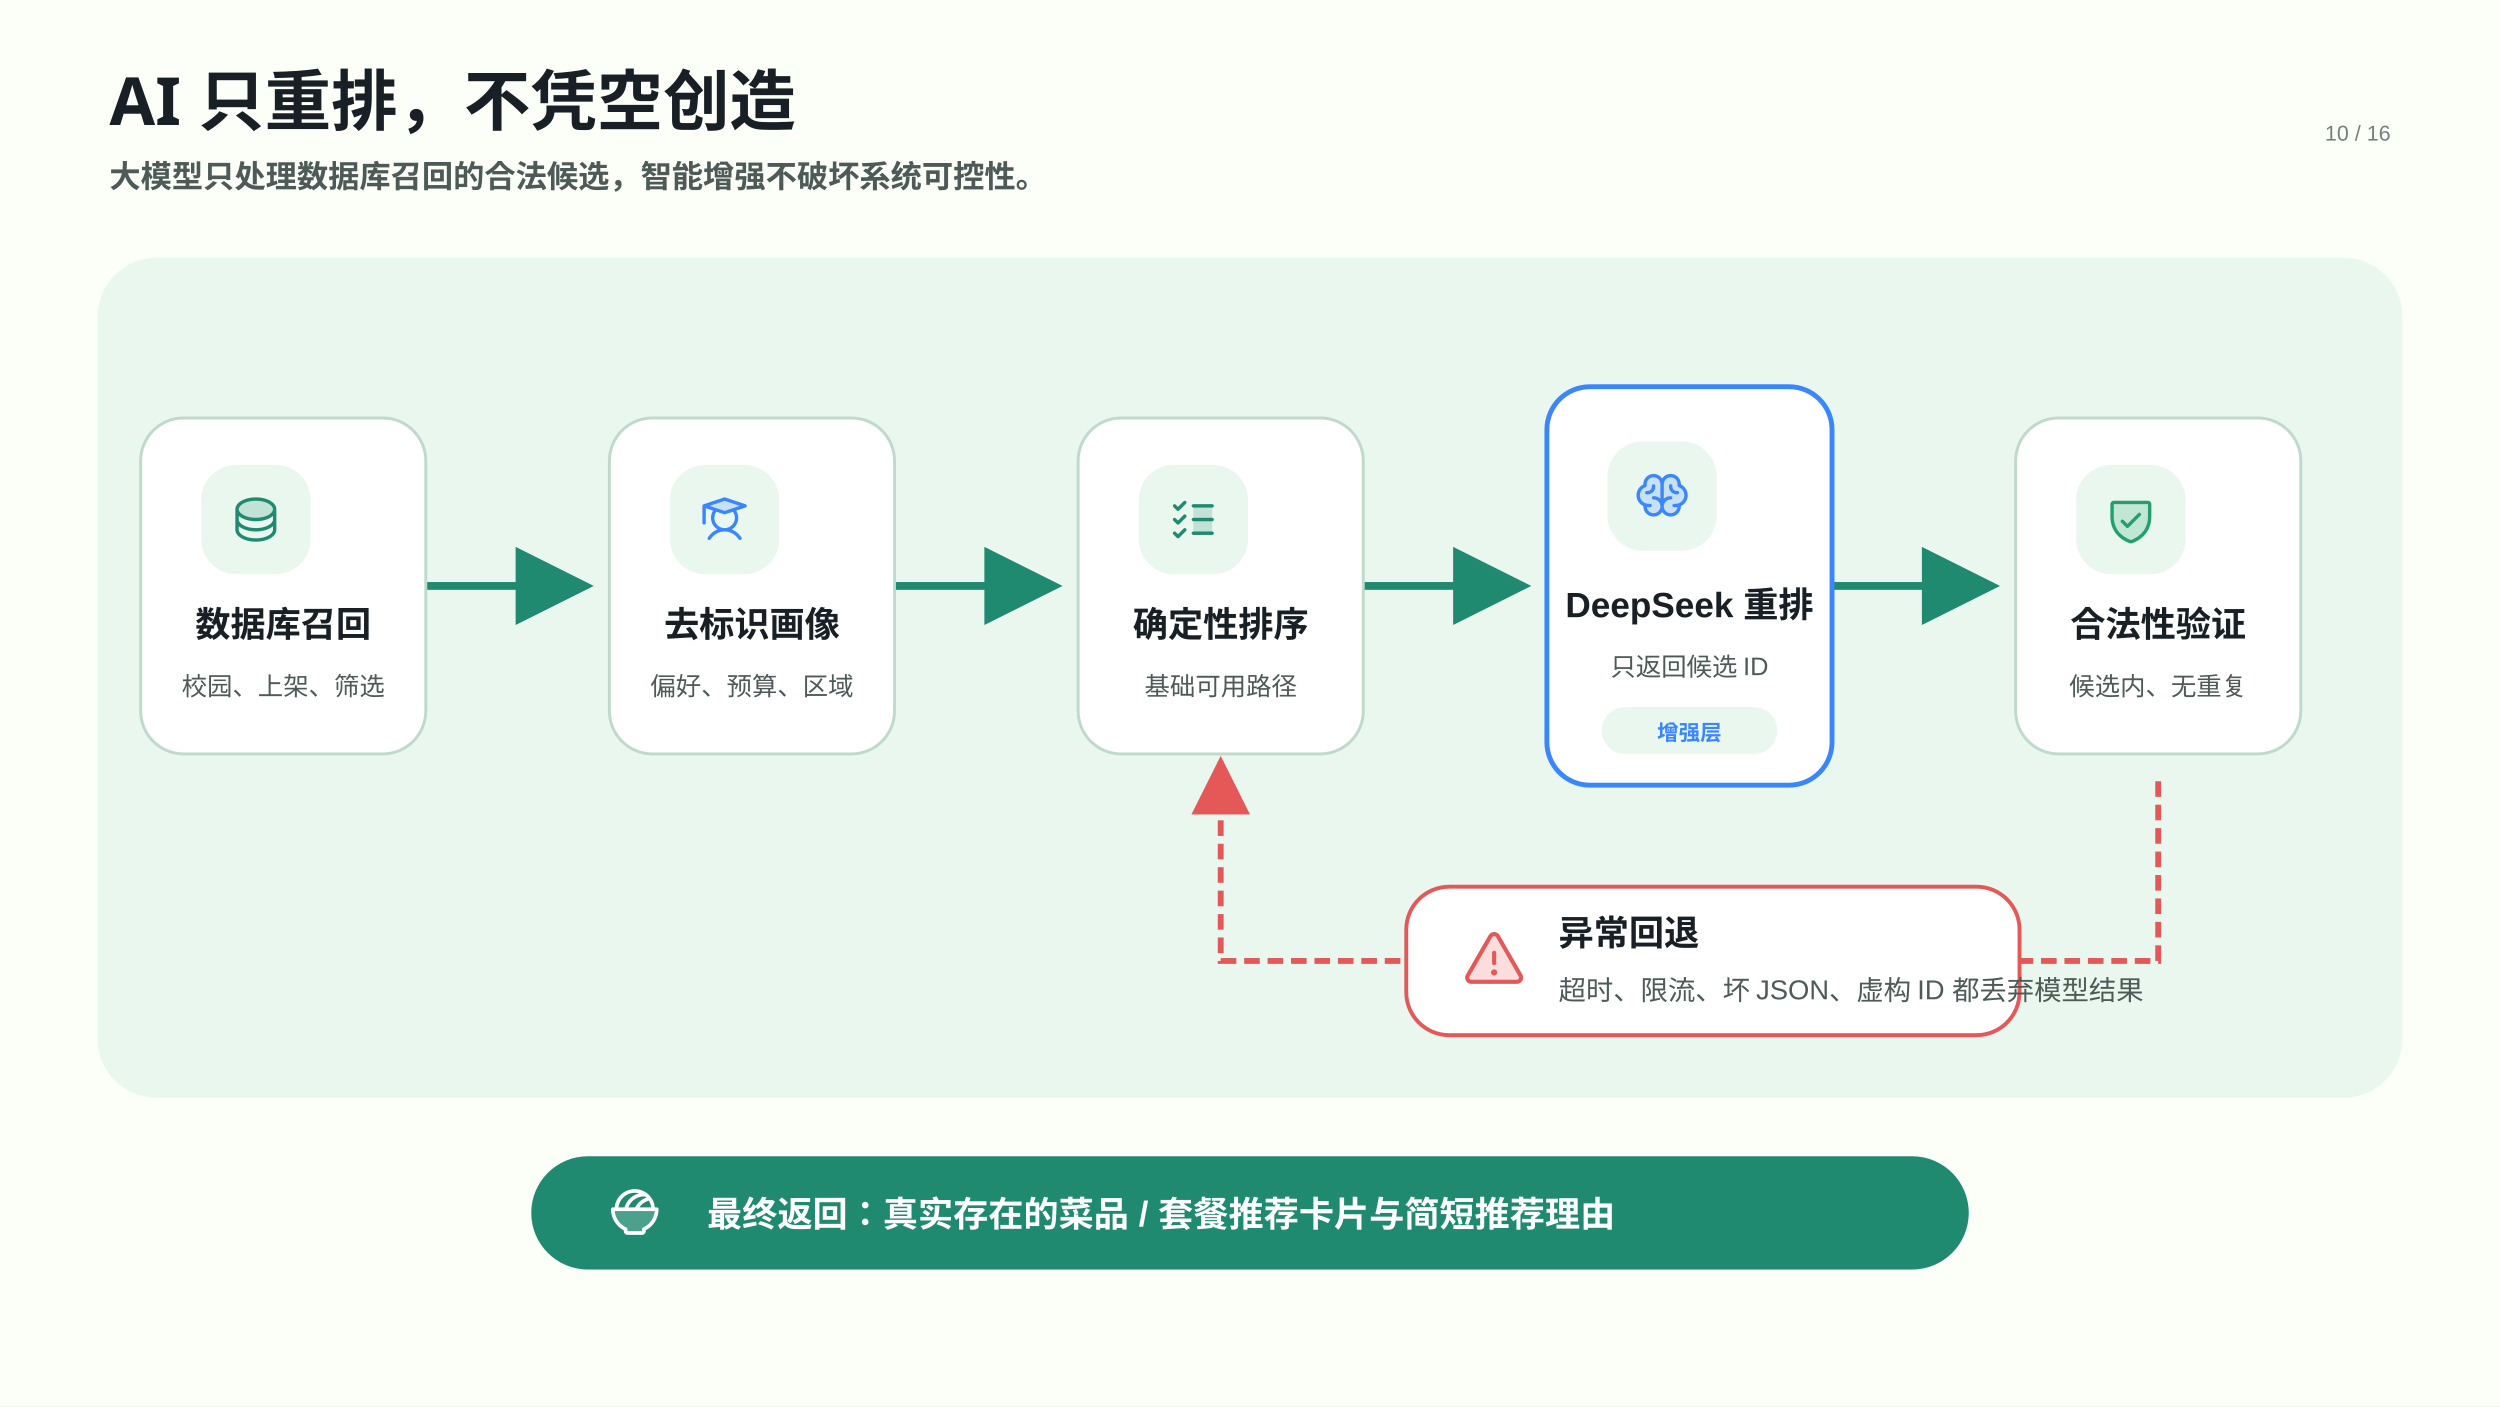
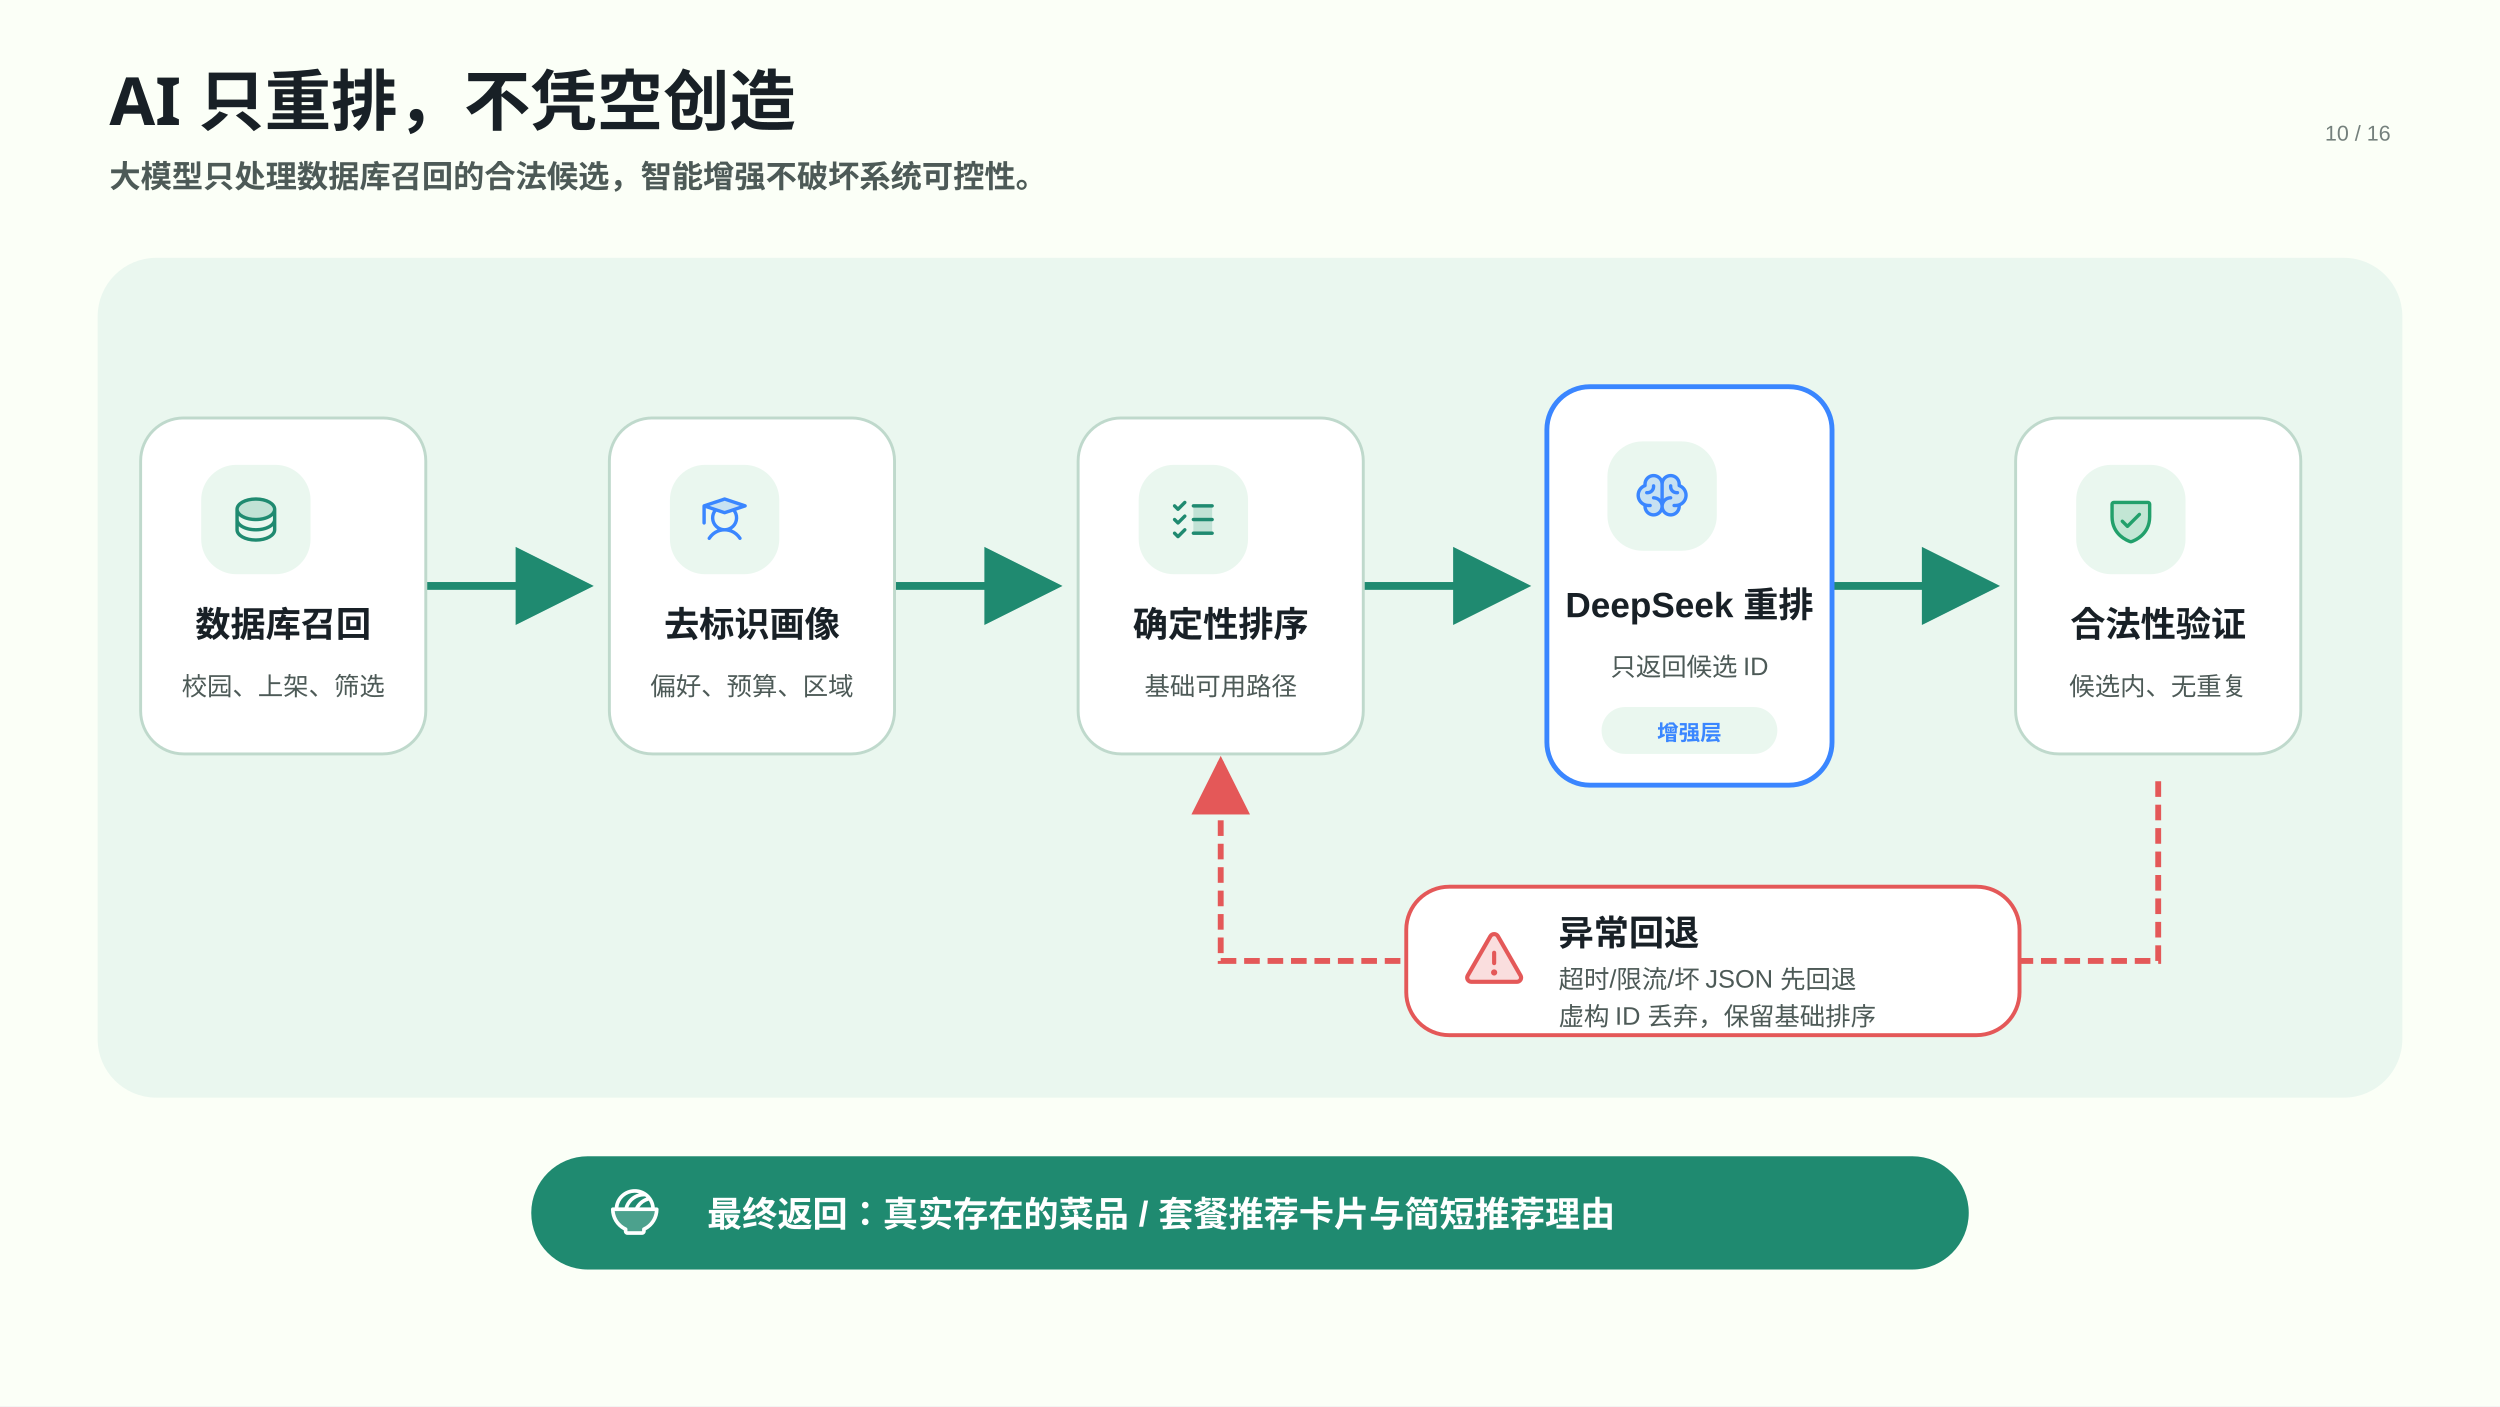
<svg xmlns="http://www.w3.org/2000/svg" viewBox="0 0 1280 720" width="1280" height="720">
  <defs>
    <marker id="arrowPrimary" markerWidth="10" markerHeight="10" refX="9" refY="5" orient="auto" markerUnits="strokeWidth">
      <path d="M0,0 L10,5 L0,10 Z" fill="#1F8A70" />
    </marker>
    <marker id="arrowWarn" markerWidth="10" markerHeight="10" refX="9" refY="5" orient="auto" markerUnits="strokeWidth">
      <path d="M0,0 L10,5 L0,10 Z" fill="#E45858" />
    </marker>
  </defs>
  <g id="background">
    <rect x="0" y="0" width="1280" height="720" fill="#FBFFF7" />
    <path fill="#EAF7EF" d="M80,132 H1200 A30,30 0 0 1 1230,162 V532 A30,30 0 0 1 1200,562 H80 A30,30 0 0 1 50,532 V162 A30,30 0 0 1 80,132 Z" />
  </g>
  <g id="header">
    <text x="56" y="64" font-family="'Trebuchet MS', 'Microsoft YaHei', 'PingFang SC', sans-serif" font-size="34" font-weight="800" fill="#182026">AI 只重排，不凭空创造</text>
    <text x="56" y="96" font-family="'Microsoft YaHei', 'PingFang SC', Arial, sans-serif" font-size="16" font-weight="700" fill="#4D5A57">大模型只处理数据库召回的合法候选，智能增强不破坏系统可控性。</text>
    <text x="1224" y="72" text-anchor="end" font-family="'Microsoft YaHei', 'PingFang SC', Arial, sans-serif" font-size="11" fill="#74807C">10 / 16</text>
  </g>
  <g id="main-flow-arrows">
    <line x1="218" y1="300" x2="300" y2="300" stroke="#1F8A70" stroke-width="4" marker-end="url(#arrowPrimary)" />
    <line x1="458" y1="300" x2="540" y2="300" stroke="#1F8A70" stroke-width="4" marker-end="url(#arrowPrimary)" />
    <line x1="698" y1="300" x2="780" y2="300" stroke="#1F8A70" stroke-width="4" marker-end="url(#arrowPrimary)" />
    <line x1="938" y1="300" x2="1020" y2="300" stroke="#1F8A70" stroke-width="4" marker-end="url(#arrowPrimary)" />
  </g>
  <g id="step-candidates">
    <path fill="#FFFFFF" stroke="#BFD9CC" stroke-width="1.5" d="M94,214 H196 A22,22 0 0 1 218,236 V364 A22,22 0 0 1 196,386 H94 A22,22 0 0 1 72,364 V236 A22,22 0 0 1 94,214 Z" />
    <path fill="#EAF7EF" d="M121,238 H141 A18,18 0 0 1 159,256 V276 A18,18 0 0 1 141,294 H121 A18,18 0 0 1 103,276 V256 A18,18 0 0 1 121,238 Z" />
    <g transform="translate(117, 252) scale(0.109375)" fill="#1F8A70">
      <path d="M216,80c0,26.51-39.4,48-88,48S40,106.51,40,80s39.4-48,88-48S216,53.49,216,80Z" opacity="0.2" />
      <path d="M128,24C74.17,24,32,48.6,32,80v96c0,31.4,42.17,56,96,56s96-24.6,96-56V80C224,48.6,181.83,24,128,24Zm80,104c0,9.62-7.88,19.43-21.61,26.92C170.93,163.35,150.19,168,128,168s-42.93-4.65-58.39-13.08C55.88,147.43,48,137.62,48,128V111.36c17.06,15,46.23,24.64,80,24.64s62.94-9.68,80-24.64ZM69.61,53.08C85.07,44.65,105.81,40,128,40s42.93,4.65,58.39,13.08C200.12,60.57,208,70.38,208,80s-7.88,19.43-21.61,26.92C170.93,115.35,150.19,120,128,120s-42.93-4.65-58.39-13.08C55.88,99.43,48,89.62,48,80S55.88,60.57,69.61,53.08ZM186.39,202.92C170.93,211.35,150.19,216,128,216s-42.93-4.65-58.39-13.08C55.88,195.43,48,185.62,48,176V159.36c17.06,15,46.23,24.64,80,24.64s62.94-9.68,80-24.64V176C208,185.62,200.12,195.43,186.39,202.92Z" />
    </g>
    <text x="145" y="326" text-anchor="middle" font-family="'Microsoft YaHei', 'PingFang SC', Arial, sans-serif" font-size="18" font-weight="800" fill="#182026">数据库召回</text>
    <text x="145" y="356" text-anchor="middle" font-family="'Microsoft YaHei', 'PingFang SC', Arial, sans-serif" font-size="13" fill="#4D5A57">校园、上架、筛选</text>
  </g>
  <g id="step-profile">
    <path fill="#FFFFFF" stroke="#BFD9CC" stroke-width="1.5" d="M334,214 H436 A22,22 0 0 1 458,236 V364 A22,22 0 0 1 436,386 H334 A22,22 0 0 1 312,364 V236 A22,22 0 0 1 334,214 Z" />
    <path fill="#EAF7EF" d="M361,238 H381 A18,18 0 0 1 399,256 V276 A18,18 0 0 1 381,294 H361 A18,18 0 0 1 343,276 V256 A18,18 0 0 1 361,238 Z" />
    <g transform="translate(357, 252) scale(0.109375)" fill="#3A86FF">
      <path d="M224,64,128,96,32,64l96-32Z" opacity="0.2" />
      <path d="M226.53,56.41l-96-32a8,8,0,0,0-5.06,0l-96,32a8,8,0,0,0-5.4,6.75A5,5,0,0,0,24,64v80a8,8,0,0,0,16,0V75.1L73.59,86.29a64,64,0,0,0,20.65,88.05c-18,7.06-33.56,19.83-44.94,37.29a8,8,0,1,0,13.4,8.74C77.77,197.25,101.57,184,128,184s50.23,13.25,65.3,36.37a8,8,0,0,0,13.4-8.74c-11.38-17.46-27-30.23-44.94-37.29a64,64,0,0,0,20.65-88l44.12-14.7a8,8,0,0,0,0-15.18ZM176,120A48,48,0,1,1,89.35,91.55l36.12,12a8,8,0,0,0,5.06,0l36.12-12A47.89,47.89,0,0,1,176,120ZM128,87.57,57.3,64,128,40.43,198.7,64Z" />
    </g>
    <text x="385" y="326" text-anchor="middle" font-family="'Microsoft YaHei', 'PingFang SC', Arial, sans-serif" font-size="18" font-weight="800" fill="#182026">去标识画像</text>
    <text x="385" y="356" text-anchor="middle" font-family="'Microsoft YaHei', 'PingFang SC', Arial, sans-serif" font-size="13" fill="#4D5A57">偏好、预算、区域</text>
  </g>
  <g id="step-deterministic">
    <path fill="#FFFFFF" stroke="#BFD9CC" stroke-width="1.5" d="M574,214 H676 A22,22 0 0 1 698,236 V364 A22,22 0 0 1 676,386 H574 A22,22 0 0 1 552,364 V236 A22,22 0 0 1 574,214 Z" />
    <path fill="#EAF7EF" d="M601,238 H621 A18,18 0 0 1 639,256 V276 A18,18 0 0 1 621,294 H601 A18,18 0 0 1 583,276 V256 A18,18 0 0 1 601,238 Z" />
    <g transform="translate(597, 252) scale(0.109375)" fill="#1F8A70">
      <path d="M216,64V192H128V64Z" opacity="0.2" />
      <path d="M224,128a8,8,0,0,1-8,8H128a8,8,0,0,1,0-16h88A8,8,0,0,1,224,128ZM128,72h88a8,8,0,0,0,0-16H128a8,8,0,0,0,0,16Zm88,112H128a8,8,0,0,0,0,16h88a8,8,0,0,0,0-16ZM82.34,42.34,56,68.69,45.66,58.34A8,8,0,0,0,34.34,69.66l16,16a8,8,0,0,0,11.32,0l32-32A8,8,0,0,0,82.34,42.34Zm0,64L56,132.69,45.66,122.34a8,8,0,0,0-11.32,11.32l16,16a8,8,0,0,0,11.32,0l32-32a8,8,0,0,0-11.32-11.32Zm0,64L56,196.69,45.66,186.34a8,8,0,0,0-11.32,11.32l16,16a8,8,0,0,0,11.32,0l32-32a8,8,0,0,0-11.32-11.32Z" />
    </g>
    <text x="625" y="326" text-anchor="middle" font-family="'Microsoft YaHei', 'PingFang SC', Arial, sans-serif" font-size="18" font-weight="800" fill="#182026">确定性排序</text>
    <text x="625" y="356" text-anchor="middle" font-family="'Microsoft YaHei', 'PingFang SC', Arial, sans-serif" font-size="13" fill="#4D5A57">基础可用路径</text>
  </g>
  <g id="step-deepseek">
    <path fill="#FFFFFF" stroke="#3A86FF" stroke-width="2.5" d="M814,198 H916 A22,22 0 0 1 938,220 V380 A22,22 0 0 1 916,402 H814 A22,22 0 0 1 792,380 V220 A22,22 0 0 1 814,198 Z" />
    <path fill="#EAF7EF" d="M841,226 H861 A18,18 0 0 1 879,244 V264 A18,18 0 0 1 861,282 H841 A18,18 0 0 1 823,264 V244 A18,18 0 0 1 841,226 Z" />
    <g transform="translate(837, 240) scale(0.109375)" fill="#3A86FF">
      <path d="M240,124a48,48,0,0,1-32,45.27h0V176a40,40,0,0,1-80,0,40,40,0,0,1-80,0v-6.73h0a48,48,0,0,1,0-90.54V72a40,40,0,0,1,80,0,40,40,0,0,1,80,0v6.73A48,48,0,0,1,240,124Z" opacity="0.2" />
      <path d="M248,124a56.11,56.11,0,0,0-32-50.61V72a48,48,0,0,0-88-26.49A48,48,0,0,0,40,72v1.39a56,56,0,0,0,0,101.2V176a48,48,0,0,0,88,26.49A48,48,0,0,0,216,176v-1.41A56.09,56.09,0,0,0,248,124ZM88,208a32,32,0,0,1-31.81-28.56A55.87,55.87,0,0,0,64,180h8a8,8,0,0,0,0-16H64A40,40,0,0,1,50.67,86.27,8,8,0,0,0,56,78.73V72a32,32,0,0,1,64,0v68.26A47.8,47.8,0,0,0,88,128a8,8,0,0,0,0,16,32,32,0,0,1,0,64Zm104-44h-8a8,8,0,0,0,0,16h8a55.87,55.87,0,0,0,7.81-.56A32,32,0,1,1,168,144a8,8,0,0,0,0-16,47.8,47.8,0,0,0-32,12.26V72a32,32,0,0,1,64,0v6.73a8,8,0,0,0,5.33,7.54A40,40,0,0,1,192,164Zm16-52a8,8,0,0,1-8,8h-4a36,36,0,0,1-36-36V80a8,8,0,0,1,16,0v4a20,20,0,0,0,20,20h4A8,8,0,0,1,208,112ZM60,120H56a8,8,0,0,1,0-16h4A20,20,0,0,0,80,84V80a8,8,0,0,1,16,0v4A36,36,0,0,1,60,120Z" />
    </g>
    <text x="865" y="316" text-anchor="middle" font-family="'Microsoft YaHei', 'PingFang SC', Arial, sans-serif" font-size="18" font-weight="800" fill="#182026">DeepSeek 重排</text>
    <text x="865" y="346" text-anchor="middle" font-family="'Microsoft YaHei', 'PingFang SC', Arial, sans-serif" font-size="13" fill="#4D5A57">只返回候选 ID</text>
    <path fill="#EAF7EF" d="M832,362 H898 A12,12 0 0 1 910,374 V374 A12,12 0 0 1 898,386 H832 A12,12 0 0 1 820,374 V374 A12,12 0 0 1 832,362 Z" />
    <text x="865" y="379" text-anchor="middle" font-family="'Microsoft YaHei', 'PingFang SC', Arial, sans-serif" font-size="11" font-weight="800" fill="#3A86FF">增强层</text>
  </g>
  <g id="step-validate">
    <path fill="#FFFFFF" stroke="#BFD9CC" stroke-width="1.5" d="M1054,214 H1156 A22,22 0 0 1 1178,236 V364 A22,22 0 0 1 1156,386 H1054 A22,22 0 0 1 1032,364 V236 A22,22 0 0 1 1054,214 Z" />
    <path fill="#EAF7EF" d="M1081,238 H1101 A18,18 0 0 1 1119,256 V276 A18,18 0 0 1 1101,294 H1081 A18,18 0 0 1 1063,276 V256 A18,18 0 0 1 1081,238 Z" />
    <g transform="translate(1077, 252) scale(0.109375)" fill="#22A06B">
      <path d="M216,56v58.77c0,84.18-71.31,112.07-85.54,116.8a7.54,7.54,0,0,1-4.92,0C111.31,226.86,40,199,40,114.79V56a8,8,0,0,1,8-8H208A8,8,0,0,1,216,56Z" opacity="0.2" />
      <path d="M208,40H48A16,16,0,0,0,32,56v58.78c0,89.61,75.82,119.34,91,124.39a15.53,15.53,0,0,0,10,0c15.2-5.05,91-34.78,91-124.39V56A16,16,0,0,0,208,40Zm0,74.79c0,78.42-66.35,104.62-80,109.18-13.53-4.51-80-30.69-80-109.18V56H208ZM82.34,141.66a8,8,0,0,1,11.32-11.32L112,148.68l50.34-50.34a8,8,0,0,1,11.32,11.32l-56,56a8,8,0,0,1-11.32,0Z" />
    </g>
    <text x="1105" y="326" text-anchor="middle" font-family="'Microsoft YaHei', 'PingFang SC', Arial, sans-serif" font-size="18" font-weight="800" fill="#182026">合法性验证</text>
    <text x="1105" y="356" text-anchor="middle" font-family="'Microsoft YaHei', 'PingFang SC', Arial, sans-serif" font-size="13" fill="#4D5A57">候选内、无重复</text>
  </g>
  <g id="fallback-lane">
    <path d="M 1105 400 L 1105 492 L 625 492 L 625 390" fill="none" stroke="#E45858" stroke-width="3" stroke-dasharray="8,4" marker-end="url(#arrowWarn)" />
    <path fill="#FFFFFF" stroke="#E45858" stroke-width="2" d="M742,454 H1012 A22,22 0 0 1 1034,476 V508 A22,22 0 0 1 1012,530 H742 A22,22 0 0 1 720,508 V476 A22,22 0 0 1 742,454 Z" />
    <g transform="translate(748, 474) scale(0.132812)" fill="#E45858">
      <path d="M215.46,216H40.54C27.92,216,20,202.79,26.13,192.09L113.59,40.22c6.3-11,22.52-11,28.82,0l87.46,151.87C236,202.79,228.08,216,215.46,216Z" opacity="0.2" />
      <path d="M236.8,188.09,149.35,36.22h0a24.76,24.76,0,0,0-42.7,0L19.2,188.09a23.51,23.51,0,0,0,0,23.72A24.35,24.35,0,0,0,40.55,224h174.9a24.35,24.35,0,0,0,21.33-12.19A23.51,23.51,0,0,0,236.8,188.09ZM222.93,203.8a8.5,8.5,0,0,1-7.48,4.2H40.55a8.5,8.5,0,0,1-7.48-4.2,7.59,7.59,0,0,1,0-7.72L120.52,44.21a8.75,8.75,0,0,1,15,0l87.45,151.87A7.59,7.59,0,0,1,222.93,203.8ZM120,144V104a8,8,0,0,1,16,0v40a8,8,0,0,1-16,0Zm20,36a12,12,0,1,1-12-12A12,12,0,0,1,140,180Z" />
    </g>
    <text x="798" y="484" font-family="'Microsoft YaHei', 'PingFang SC', Arial, sans-serif" font-size="18" font-weight="800" fill="#182026">异常回退</text>
-     <text x="798" y="512" font-family="'Microsoft YaHei', 'PingFang SC', Arial, sans-serif" font-size="14" fill="#4D5A57">超时、限流、坏 JSON、虚构 ID 都丢弃模型结果</text>
+     <text font-family="'Microsoft YaHei', 'PingFang SC', Arial, sans-serif" font-size="13" fill="#4D5A57" x="798" y="506">超时/限流/坏 JSON 先回退</text>
+     <text font-family="'Microsoft YaHei', 'PingFang SC', Arial, sans-serif" font-size="13" fill="#4D5A57" x="798" y="525">虚构 ID 丢弃，保留基础排序</text>
  </g>
  <g id="output-card">
    <path fill="#1F8A70" d="M301,592 H979 A29,29 0 0 1 1008,621 V621 A29,29 0 0 1 979,650 H301 A29,29 0 0 1 272,621 V621 A29,29 0 0 1 301,592 Z" />
    <g transform="translate(310, 606) scale(0.117188)" fill="#FFFFFF">
      <path d="M224,112a96,96,0,0,1-56,87.3V208a8,8,0,0,1-8,8H96a8,8,0,0,1-8-8v-8.7A96,96,0,0,1,32,112Z" opacity="0.2" />
      <path d="M224,104h-8.37a88,88,0,0,0-175.26,0H32a8,8,0,0,0-8,8,104.35,104.35,0,0,0,56,92.28V208a16,16,0,0,0,16,16h64a16,16,0,0,0,16-16v-3.72A104.35,104.35,0,0,0,232,112,8,8,0,0,0,224,104ZM173.48,56.23q2.75,2.25,5.27,4.75a87.92,87.92,0,0,0-49.15,43H100.1A72.26,72.26,0,0,1,168,56C169.83,56,171.66,56.09,173.48,56.23Zm15.91,18.2A71.45,71.45,0,0,1,199.54,104H148.12A71.84,71.84,0,0,1,189.39,74.43ZM128,40a71.87,71.87,0,0,1,19,2.57A88.36,88.36,0,0,0,83.33,104H56.46A72.08,72.08,0,0,1,128,40Zm36.66,152A8,8,0,0,0,160,199.3V208H96v-8.7A8,8,0,0,0,91.34,192a88.29,88.29,0,0,1-51-72H215.63A88.29,88.29,0,0,1,164.66,192Z" />
    </g>
    <text x="362" y="628" font-family="'Microsoft YaHei', 'PingFang SC', Arial, sans-serif" font-size="18" font-weight="800" fill="#FFFFFF">最终返回：真实存在的菜品 / 套餐推荐卡片与简短推荐理由</text>
  </g>
</svg>
